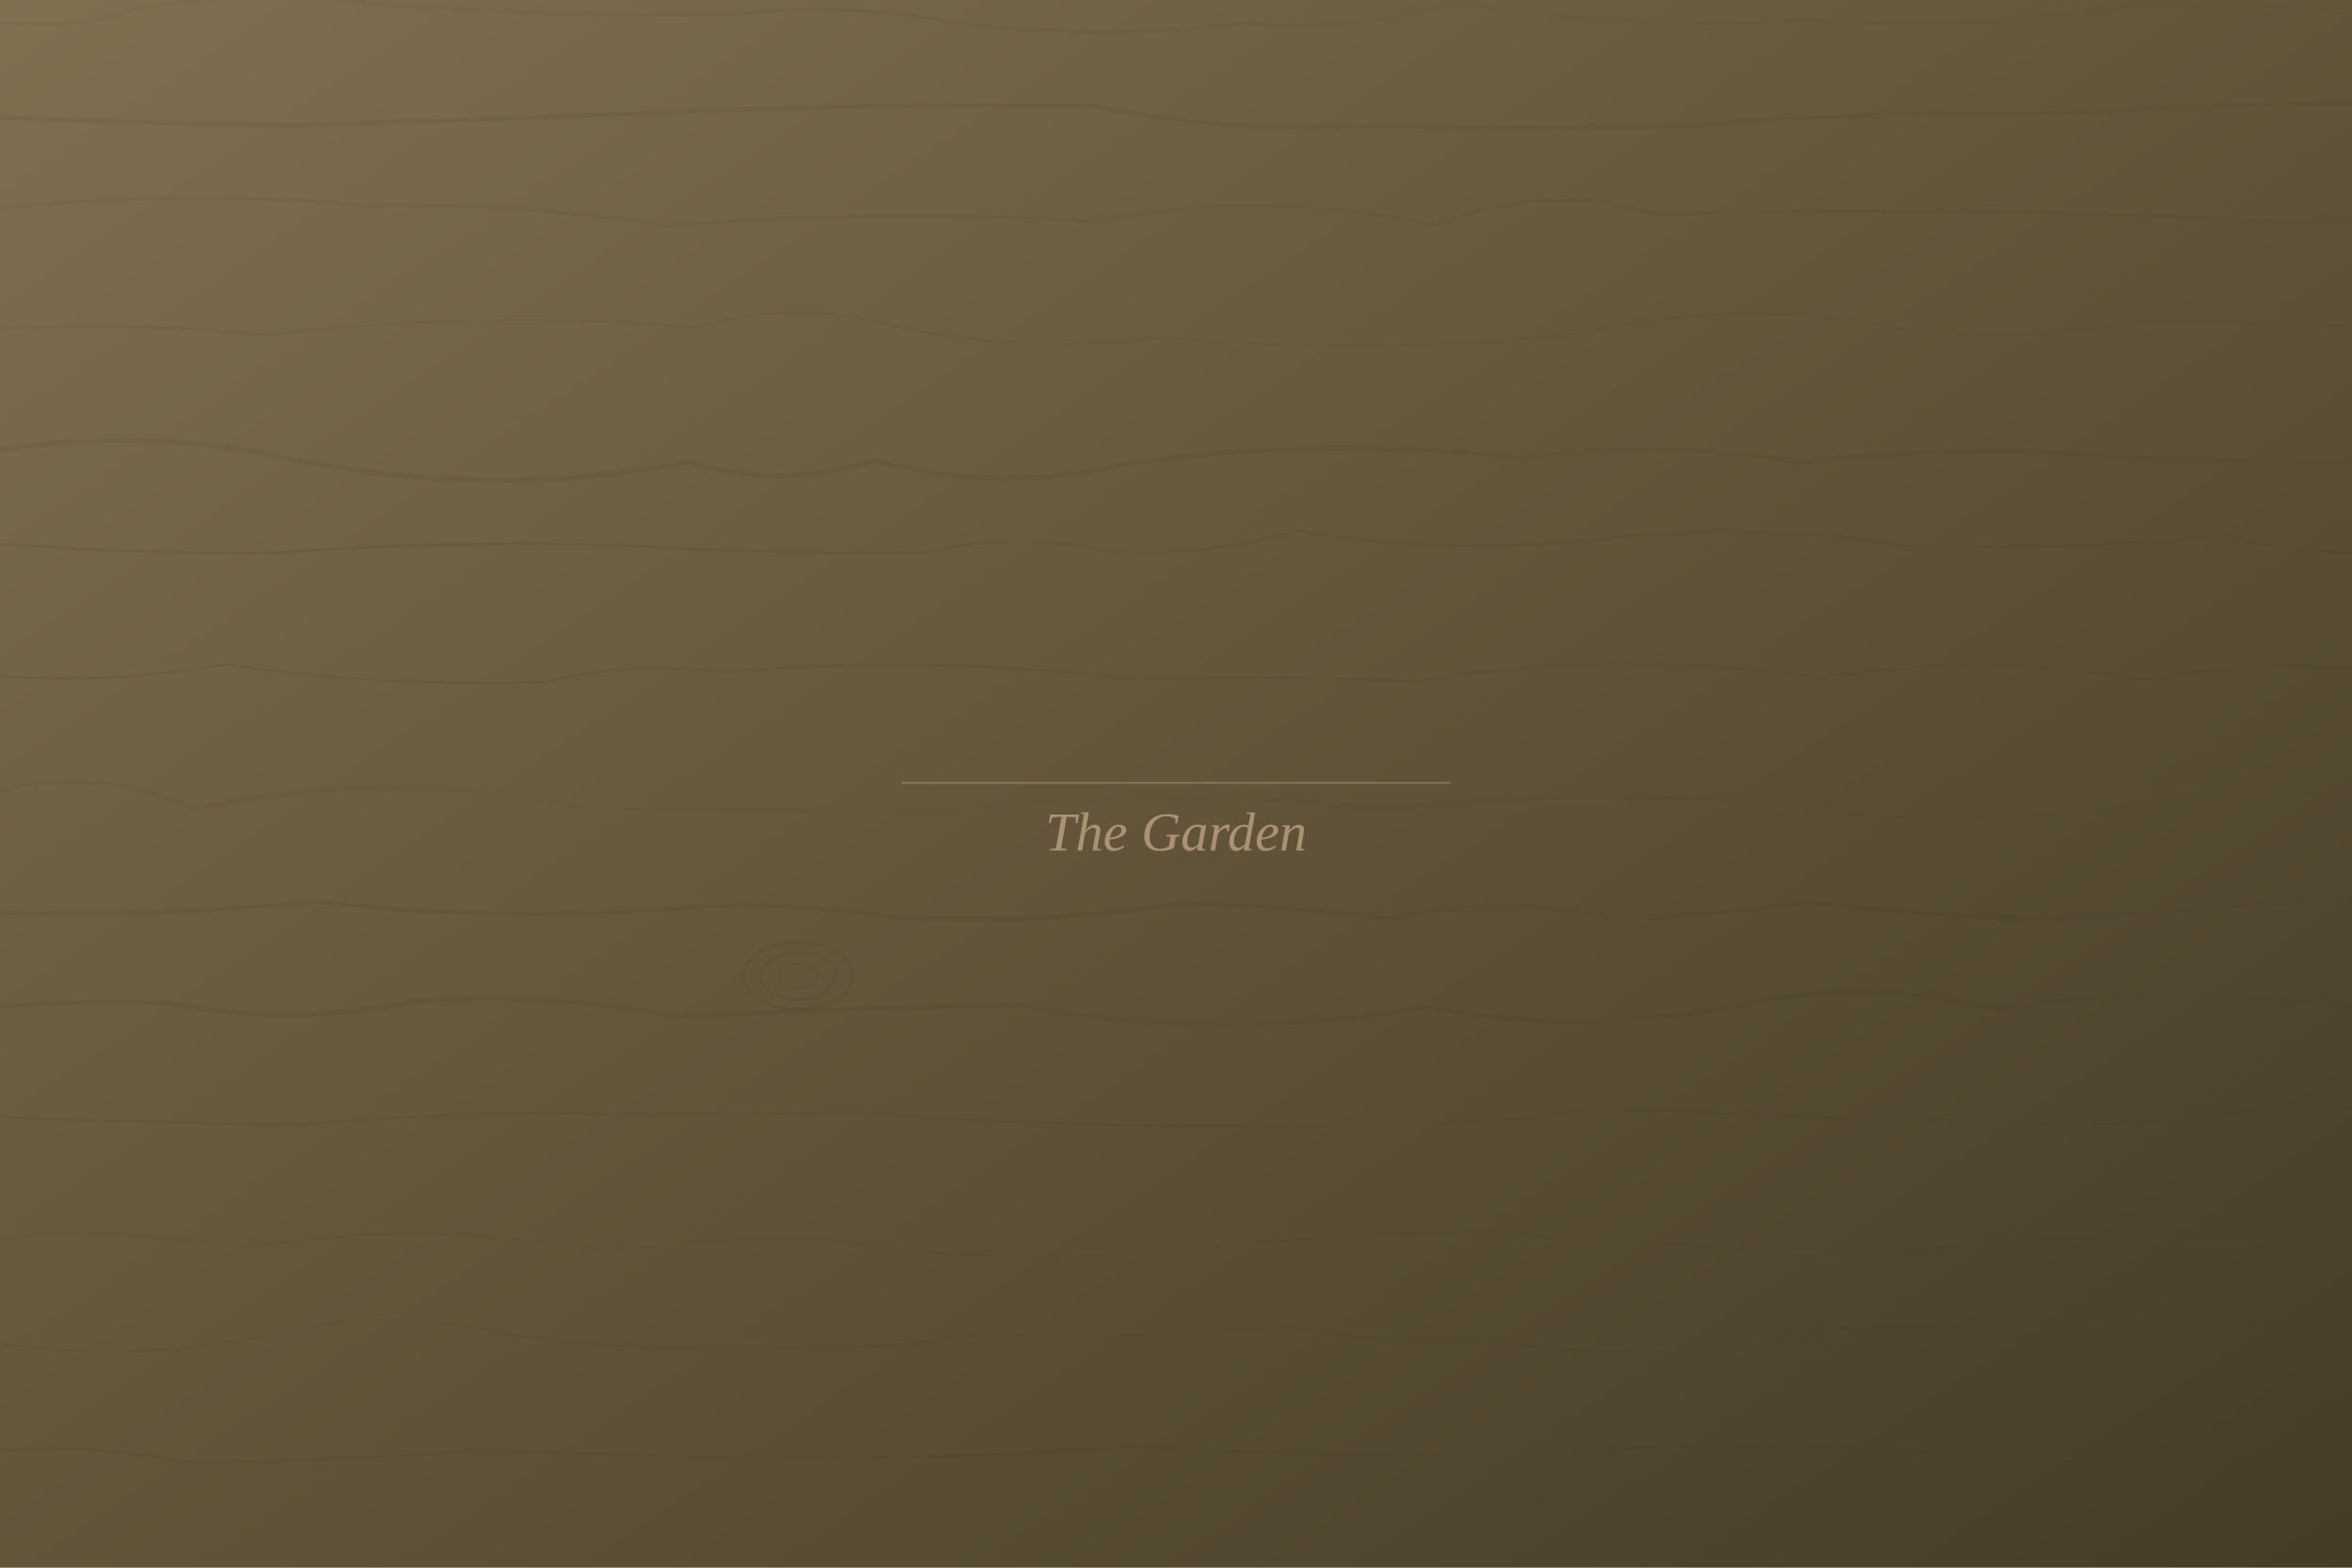
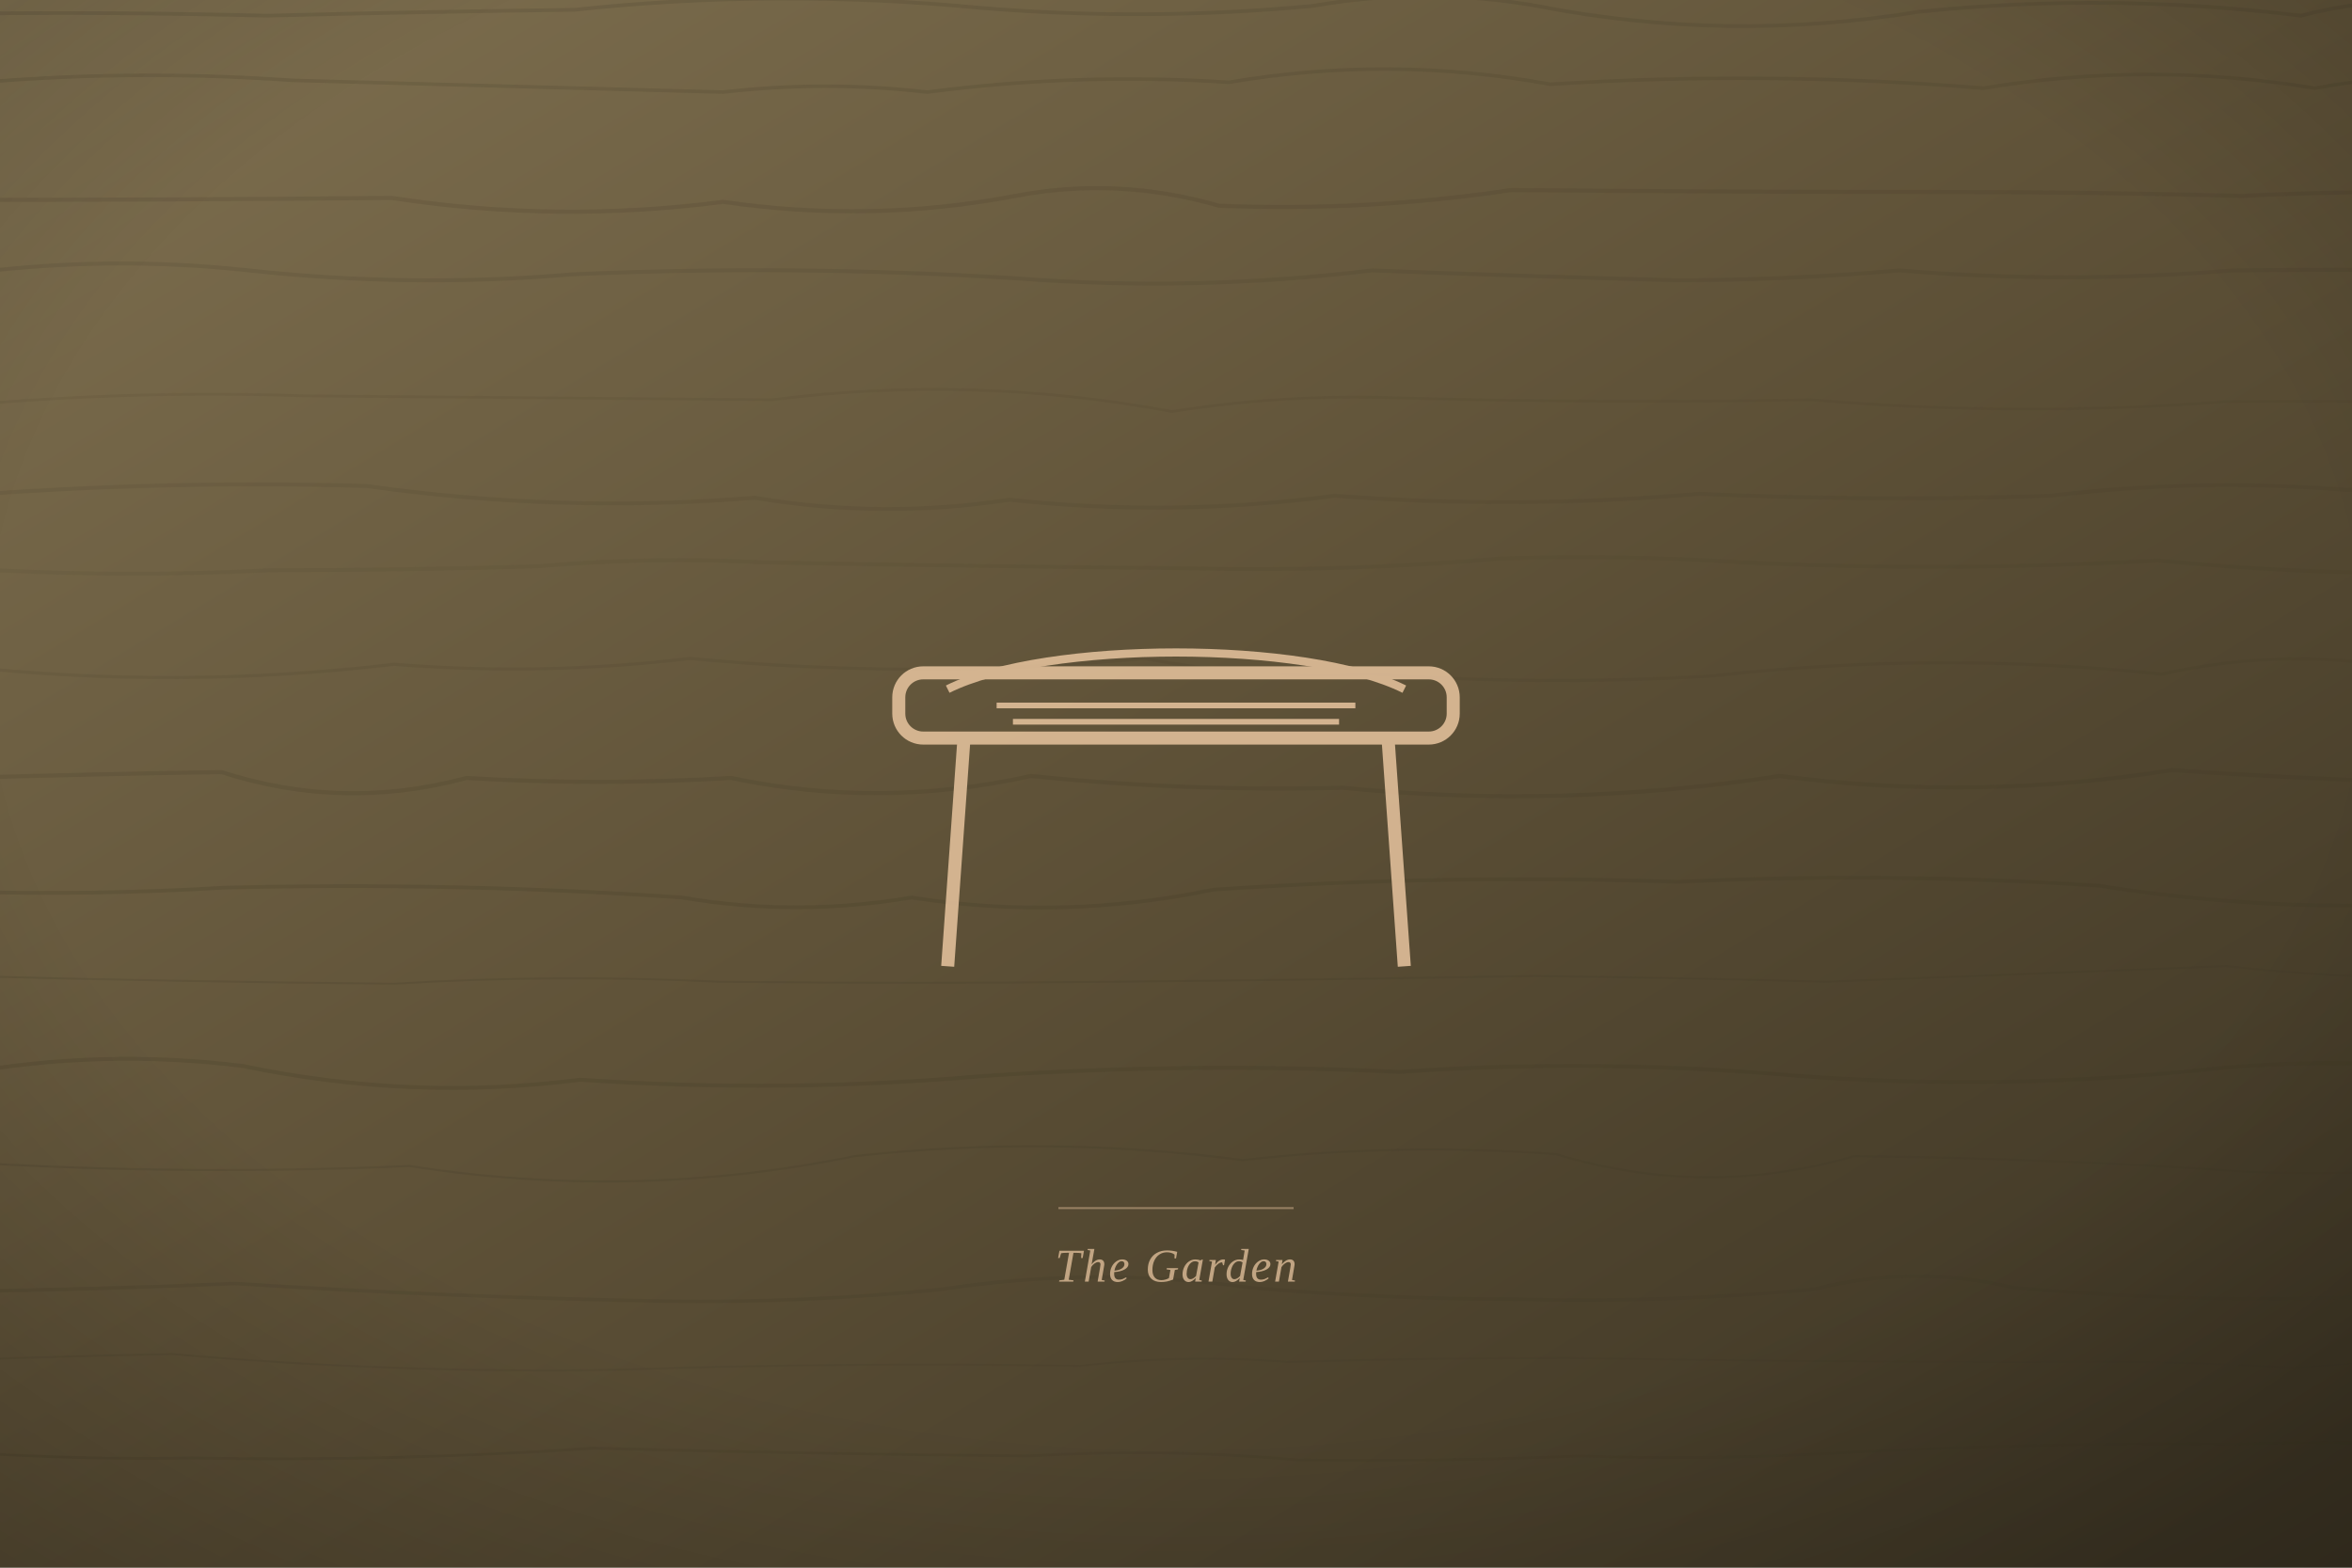
<svg xmlns="http://www.w3.org/2000/svg" width="1200" height="800" viewBox="0 0 1200 800">
  <defs>
-     <linearGradient id="g" x1="0" y1="0" x2="1" y2="1">
+     <linearGradient id="g" x1="0" y1="0" x2="0.9" y2="1">
      <stop offset="0" stop-color="#7f7050" />
-       <stop offset="0.55" stop-color="#5f5238" />
-       <stop offset="1" stop-color="#453c28" />
+       <stop offset="0.5" stop-color="#5f5238" />
+       <stop offset="1" stop-color="#3d3524" />
    </linearGradient>
+     <radialGradient id="v" cx="0.5" cy="0.42" r="0.9">
+       <stop offset="0.55" stop-color="#000" stop-opacity="0" />
+       <stop offset="1" stop-color="#000" stop-opacity="0.35" />
+     </radialGradient>
  </defs>
  <rect width="1200" height="800" fill="url(#g)" />
  <g>
-     <path d="M -20 7 Q 25 20 70 4 Q 131 -6 193 2 Q 284 9 375 7 Q 436 1 497 13 Q 566 20 636 12 Q 689 17 742 1 Q 833 16 924 10 Q 1005 16 1086 3 Q 1166 1 1246 6" fill="none" stroke="#453c28" stroke-opacity="0.07" stroke-width="2.1" />
-     <path d="M -20 59 Q 66 63 152 64 Q 249 61 347 57 Q 453 53 558 54 Q 625 68 691 64 Q 778 66 865 64 Q 961 56 1056 58 Q 1151 51 1245 54" fill="none" stroke="#453c28" stroke-opacity="0.12" stroke-width="2.3" />
-     <path d="M -20 109 Q 83 95 186 105 Q 263 103 340 115 Q 450 107 560 113 Q 646 96 732 115 Q 788 93 845 109 Q 891 108 937 108 Q 1044 106 1151 113 Q 1247 113 1342 106" fill="none" stroke="#453c28" stroke-opacity="0.08" stroke-width="1.8" />
-     <path d="M -20 169 Q 58 163 136 171 Q 245 158 355 167 Q 401 154 447 164 Q 519 182 592 172 Q 700 182 807 170 Q 890 151 973 168 Q 1035 174 1097 164 Q 1177 165 1257 169" fill="none" stroke="#453c28" stroke-opacity="0.09" stroke-width="1.2" />
-     <path d="M -20 233 Q 64 216 148 234 Q 249 255 351 236 Q 399 250 447 235 Q 510 252 573 237 Q 676 222 779 234 Q 849 224 919 236 Q 1004 226 1089 234 Q 1194 236 1299 238" fill="none" stroke="#453c28" stroke-opacity="0.11" stroke-width="2.6" />
-     <path d="M -20 276 Q 61 283 142 282 Q 227 276 313 278 Q 392 283 472 282 Q 518 271 564 281 Q 613 285 662 271 Q 749 285 836 273 Q 906 268 976 279 Q 1055 280 1134 274 Q 1217 290 1301 280" fill="none" stroke="#453c28" stroke-opacity="0.15" stroke-width="1.4" />
-     <path d="M -20 343 Q 47 351 115 339 Q 196 351 278 348 Q 324 337 370 343 Q 476 334 582 347 Q 653 344 723 348 Q 773 339 822 339 Q 875 338 929 346 Q 1012 333 1095 347 Q 1173 333 1251 347" fill="none" stroke="#453c28" stroke-opacity="0.14" stroke-width="1.3" />
-     <path d="M -20 409 Q 40 387 100 413 Q 198 391 297 412 Q 392 415 488 413 Q 597 401 706 413 Q 811 401 915 411 Q 1005 424 1094 410 Q 1157 398 1220 409" fill="none" stroke="#453c28" stroke-opacity="0.06" stroke-width="2.4" />
-     <path d="M -20 465 Q 70 469 161 460 Q 256 471 352 463 Q 403 460 455 468 Q 530 472 605 461 Q 657 462 709 469 Q 765 456 820 468 Q 871 469 922 460 Q 983 468 1044 469 Q 1116 464 1187 459 Q 1254 459 1322 468" fill="none" stroke="#453c28" stroke-opacity="0.13" stroke-width="2.3" />
-     <path d="M -20 515 Q 33 510 87 512 Q 150 524 213 511 Q 279 506 346 519 Q 432 514 519 513 Q 623 532 728 514 Q 810 529 892 512 Q 954 499 1016 515 Q 1111 501 1206 514 Q 1315 514 1424 514" fill="none" stroke="#453c28" stroke-opacity="0.14" stroke-width="2.4" />
-     <path d="M -20 569 Q 66 573 153 574 Q 241 566 329 569 Q 392 568 456 569 Q 560 576 665 574 Q 741 577 817 565 Q 922 571 1026 573 Q 1098 577 1170 563 Q 1270 574 1370 567" fill="none" stroke="#453c28" stroke-opacity="0.14" stroke-width="1.3" />
-     <path d="M -20 634 Q 52 624 123 637 Q 216 621 308 639 Q 368 630 427 633 Q 510 646 592 639 Q 678 629 764 629 Q 814 634 863 635 Q 938 648 1012 633 Q 1079 631 1147 630 Q 1253 636 1359 634" fill="none" stroke="#453c28" stroke-opacity="0.10" stroke-width="1.4" />
-     <path d="M -20 682 Q 54 697 128 683 Q 186 668 245 678 Q 312 691 380 687 Q 440 691 501 681 Q 581 683 660 677 Q 710 687 759 684 Q 829 695 899 686 Q 963 668 1028 683 Q 1115 673 1203 677 Q 1280 667 1356 685" fill="none" stroke="#453c28" stroke-opacity="0.12" stroke-width="1.4" />
-     <path d="M -20 742 Q 37 735 94 746 Q 169 746 243 740 Q 341 744 438 744 Q 509 743 579 738 Q 687 745 796 742 Q 882 733 969 740 Q 1029 749 1089 736 Q 1163 750 1236 745" fill="none" stroke="#453c28" stroke-opacity="0.13" stroke-width="1.5" />
-     <ellipse cx="407" cy="498" rx="10" ry="6" fill="none" stroke="#453c28" stroke-opacity="0.14" stroke-width="1.6" />
-     <ellipse cx="407" cy="498" rx="19" ry="12" fill="none" stroke="#453c28" stroke-opacity="0.14" stroke-width="1.6" />
-     <ellipse cx="407" cy="498" rx="28" ry="17" fill="none" stroke="#453c28" stroke-opacity="0.14" stroke-width="1.6" />
+     <path d="M -20 7 Q 58 6 136 8 Q 214 6 293 5 Q 396 -6 500 4 Q 585 11 670 3 Q 727 -7 784 3 Q 881 22 979 6 Q 1076 -4 1174 8 Q 1231 -7 1287 9" fill="none" stroke="#3d3524" stroke-opacity="0.17" stroke-width="1.9" />
+     <path d="M -20 43 Q 64 35 149 41 Q 259 44 369 47 Q 421 41 473 47 Q 550 37 627 42 Q 709 28 791 43 Q 902 36 1012 45 Q 1096 31 1181 45 Q 1265 30 1349 45" fill="none" stroke="#3d3524" stroke-opacity="0.16" stroke-width="1.8" />
+     <path d="M -20 102 Q 90 102 200 101 Q 284 114 369 103 Q 444 114 518 100 Q 570 90 622 105 Q 697 108 771 97 Q 883 98 996 98 Q 1070 98 1144 100 Q 1240 95 1337 103" fill="none" stroke="#3d3524" stroke-opacity="0.15" stroke-width="2.1" />
+     <path d="M -20 140 Q 54 130 127 138 Q 210 147 292 140 Q 405 135 518 142 Q 609 149 700 138 Q 778 141 855 143 Q 912 143 969 138 Q 1054 145 1139 138 Q 1232 137 1325 139" fill="none" stroke="#3d3524" stroke-opacity="0.14" stroke-width="2.0" />
+     <path d="M -20 207 Q 68 199 155 202 Q 275 203 394 204 Q 496 191 598 210 Q 655 201 712 203 Q 818 206 924 204 Q 1030 213 1135 205 Q 1242 204 1348 207" fill="none" stroke="#3d3524" stroke-opacity="0.10" stroke-width="1.4" />
+     <path d="M -20 253 Q 83 245 187 248 Q 286 262 385 254 Q 450 265 515 255 Q 598 264 681 253 Q 774 260 867 252 Q 956 256 1046 253 Q 1121 244 1197 250 Q 1295 248 1393 252" fill="none" stroke="#3d3524" stroke-opacity="0.12" stroke-width="2.0" />
+     <path d="M -20 290 Q 59 295 138 291 Q 206 291 274 289 Q 332 284 390 287 Q 497 289 605 290 Q 686 292 766 285 Q 828 283 889 287 Q 995 292 1101 286 Q 1211 297 1321 289" fill="none" stroke="#3d3524" stroke-opacity="0.08" stroke-width="2.0" />
+     <path d="M -20 340 Q 91 352 201 339 Q 277 345 352 336 Q 468 347 584 336 Q 642 347 700 344 Q 787 350 873 345 Q 988 332 1103 344 Q 1170 329 1237 343" fill="none" stroke="#3d3524" stroke-opacity="0.12" stroke-width="1.6" />
+     <path d="M -20 397 Q 47 395 113 394 Q 175 414 238 397 Q 305 401 373 397 Q 449 413 526 396 Q 605 404 685 402 Q 797 413 908 396 Q 1008 409 1108 393 Q 1226 401 1344 401" fill="none" stroke="#3d3524" stroke-opacity="0.16" stroke-width="2.1" />
+     <path d="M -20 455 Q 47 457 114 453 Q 231 450 348 458 Q 406 468 465 458 Q 542 470 619 454 Q 738 446 856 450 Q 964 445 1071 452 Q 1184 470 1296 456" fill="none" stroke="#3d3524" stroke-opacity="0.19" stroke-width="1.9" />
+     <path d="M -20 498 Q 91 501 201 502 Q 284 497 367 501 Q 467 502 568 501 Q 675 500 783 498 Q 858 499 932 501 Q 1034 497 1136 493 Q 1189 499 1243 499" fill="none" stroke="#3d3524" stroke-opacity="0.17" stroke-width="1.0" />
+     <path d="M -20 548 Q 52 535 124 544 Q 210 562 296 551 Q 400 558 503 549 Q 609 542 714 547 Q 815 540 917 549 Q 1025 557 1133 545 Q 1212 538 1291 551" fill="none" stroke="#3d3524" stroke-opacity="0.19" stroke-width="2.0" />
+     <path d="M -20 593 Q 95 600 209 595 Q 323 613 436 590 Q 535 579 634 592 Q 714 583 794 589 Q 870 612 946 590 Q 1046 591 1147 598 Q 1228 601 1310 590" fill="none" stroke="#3d3524" stroke-opacity="0.17" stroke-width="1.1" />
+     <path d="M -20 659 Q 50 658 120 655 Q 230 662 340 664 Q 410 665 480 658 Q 558 646 637 657 Q 705 663 774 663 Q 850 665 925 658 Q 976 645 1027 657 Q 1125 666 1224 661" fill="none" stroke="#3d3524" stroke-opacity="0.17" stroke-width="1.8" />
+     <path d="M -20 694 Q 34 692 88 691 Q 202 701 315 699 Q 433 695 551 697 Q 604 691 657 695 Q 728 693 800 693 Q 917 695 1035 695 Q 1103 694 1171 698 Q 1283 689 1394 692" fill="none" stroke="#3d3524" stroke-opacity="0.14" stroke-width="1.0" />
+     <path d="M -20 741 Q 39 745 98 744 Q 200 746 303 739 Q 414 742 525 743 Q 594 739 662 745 Q 734 746 806 743 Q 867 745 928 742 Q 1034 736 1139 737 Q 1205 735 1272 738" fill="none" stroke="#3d3524" stroke-opacity="0.16" stroke-width="1.4" />
  </g>
-   <g opacity="0.55">
-     <rect x="460" y="399" width="280" height="1" fill="#e7c49f" opacity="0.5" />
-     <text x="600" y="434" text-anchor="middle" font-family="Georgia, 'Times New Roman', serif" font-style="italic" font-size="28" fill="#e7c49f">The Garden</text>
+   <rect width="1200" height="800" fill="url(#v)" />
+   <g opacity="0.85" transform="translate(392 152) scale(4.16)">
+     <rect x="16" y="46" width="68" height="8" rx="3" fill="none" stroke="#e7c49f" stroke-width="1.6" />
+     <path d="M24 54 L22 82 M76 54 L78 82" stroke="#e7c49f" stroke-width="1.6" />
+     <path d="M22 48 C34 42 66 42 78 48" stroke="#e7c49f" stroke-width="1" fill="none" />
+     <path d="M28 50 H72 M30 52 H70" stroke="#e7c49f" stroke-width="0.7" />
+   </g>
+   <g opacity="0.75">
+     <rect x="540" y="616" width="120" height="1" fill="#e7c49f" opacity="0.6" />
+     <text x="600" y="654" text-anchor="middle" font-family="Georgia, 'Times New Roman', serif" font-style="italic" font-size="24" fill="#e7c49f" letter-spacing="1">The Garden</text>
  </g>
</svg>
